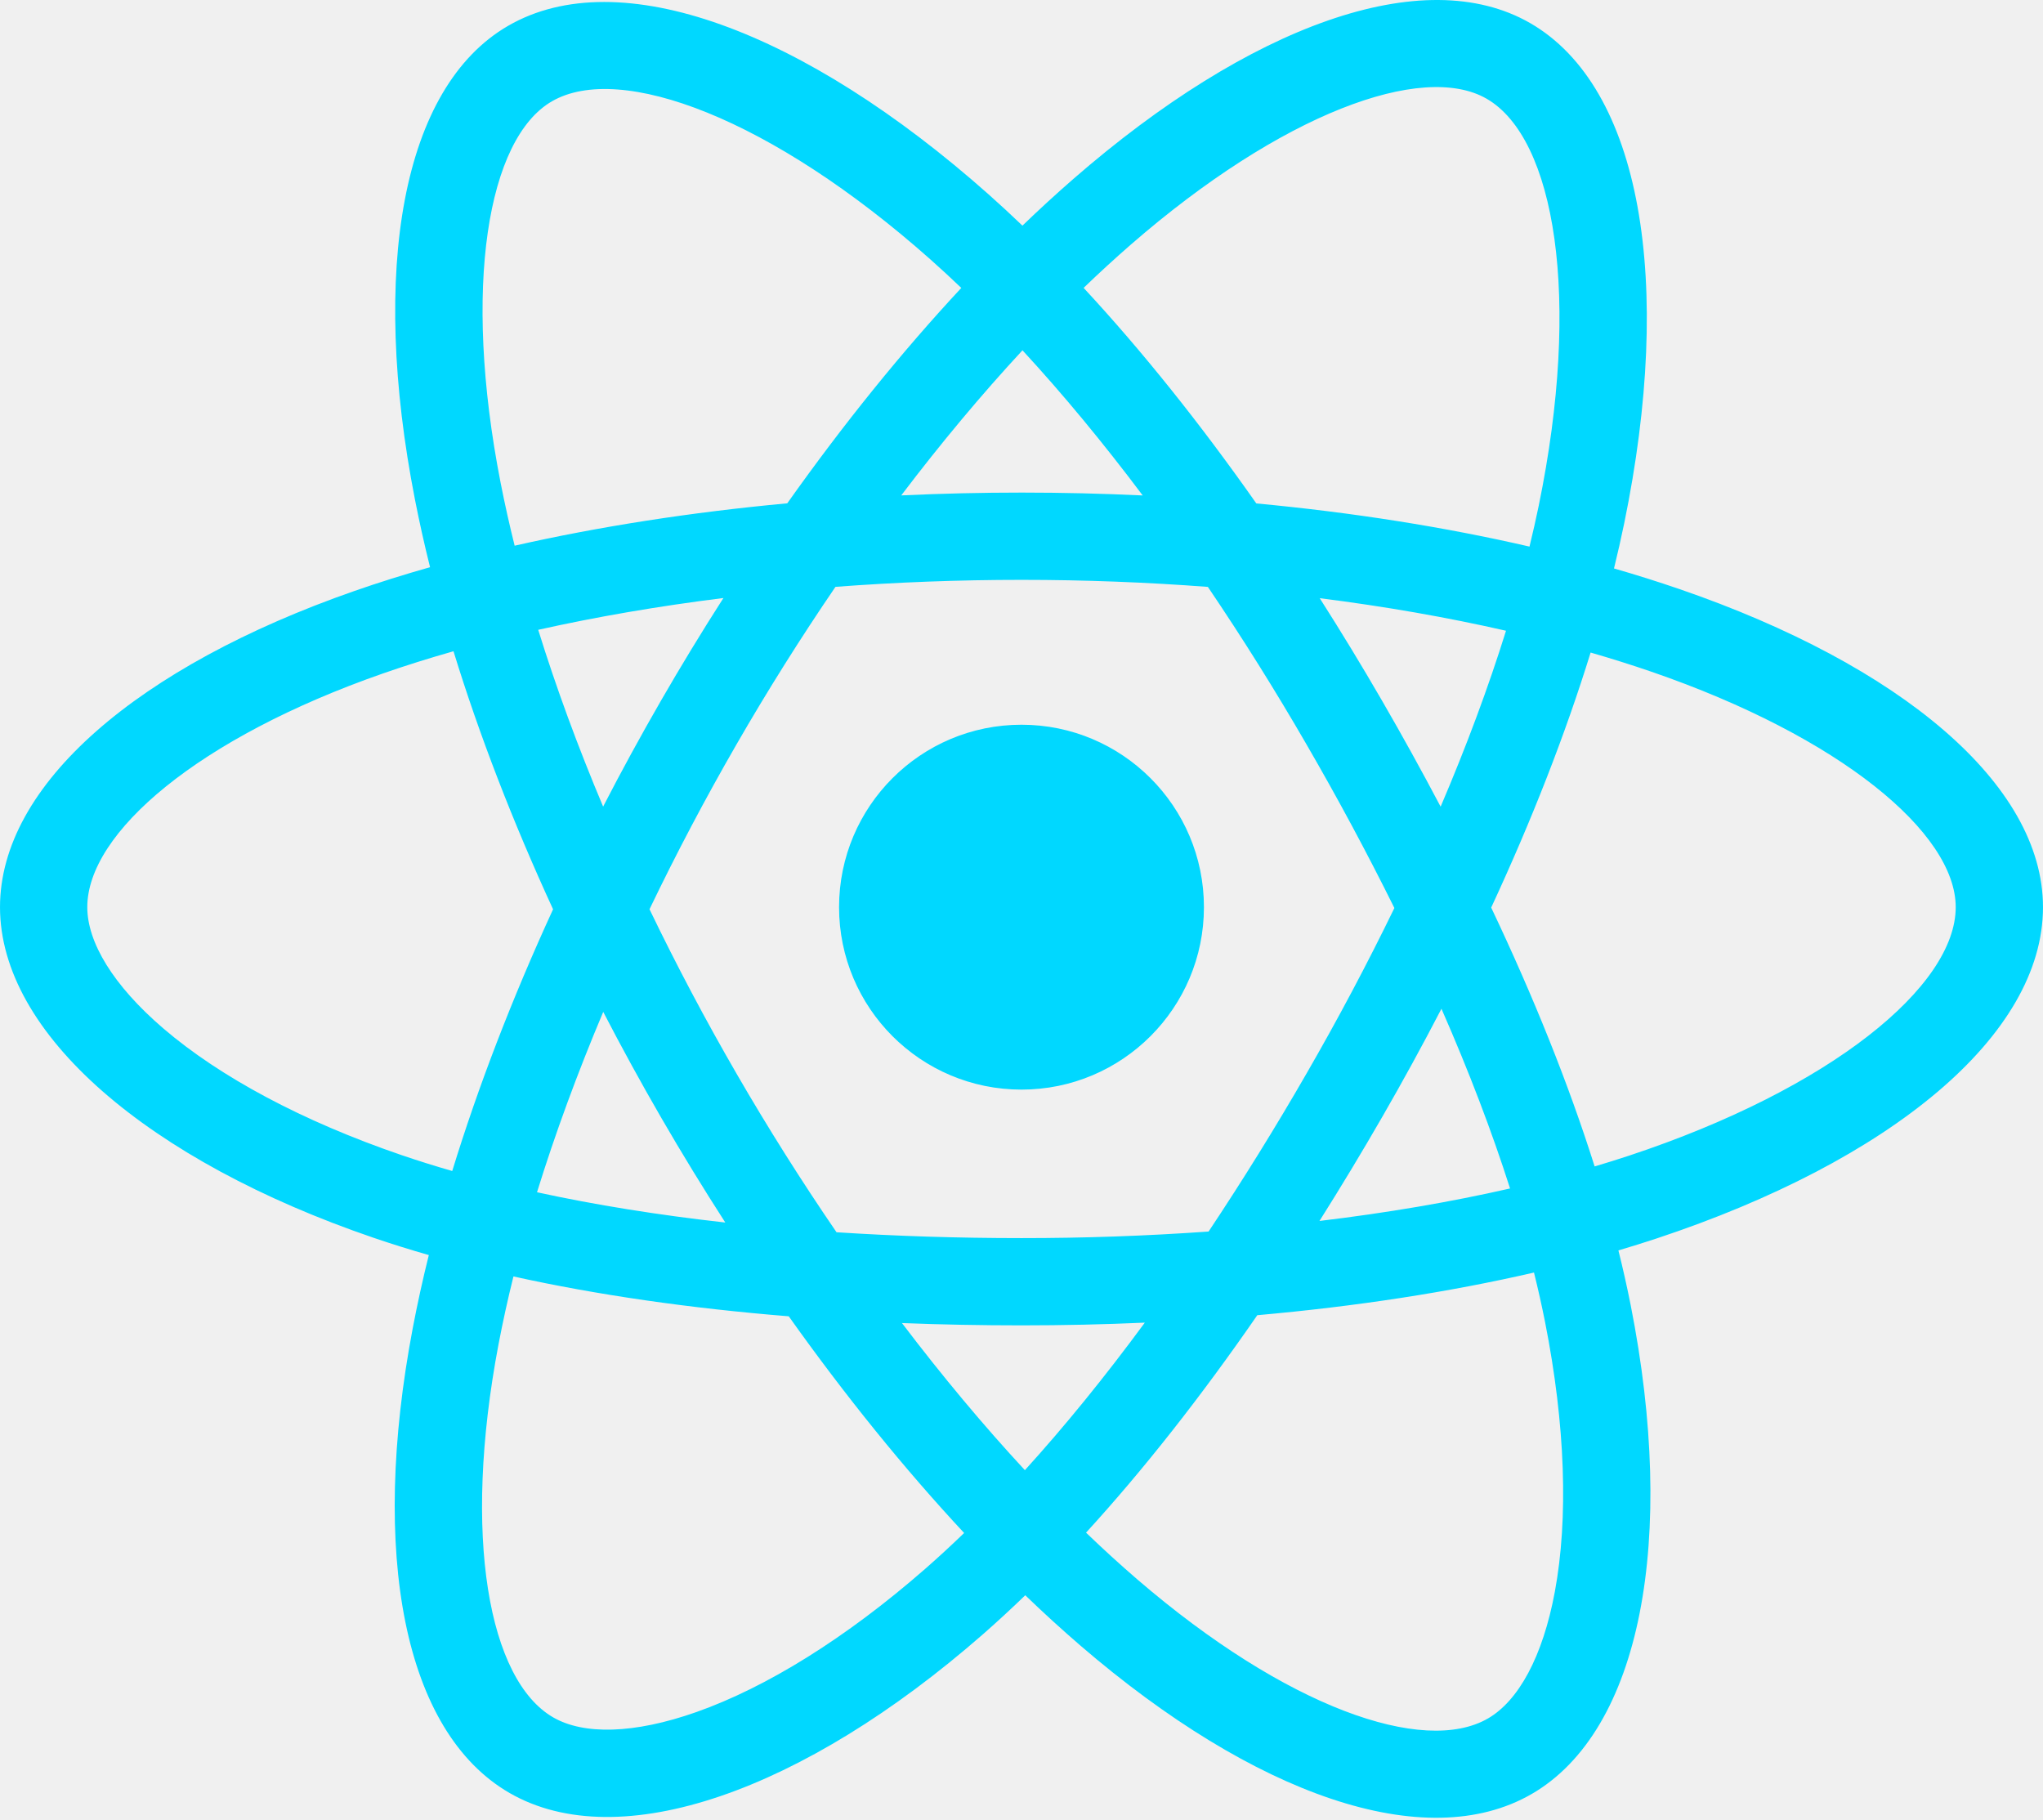
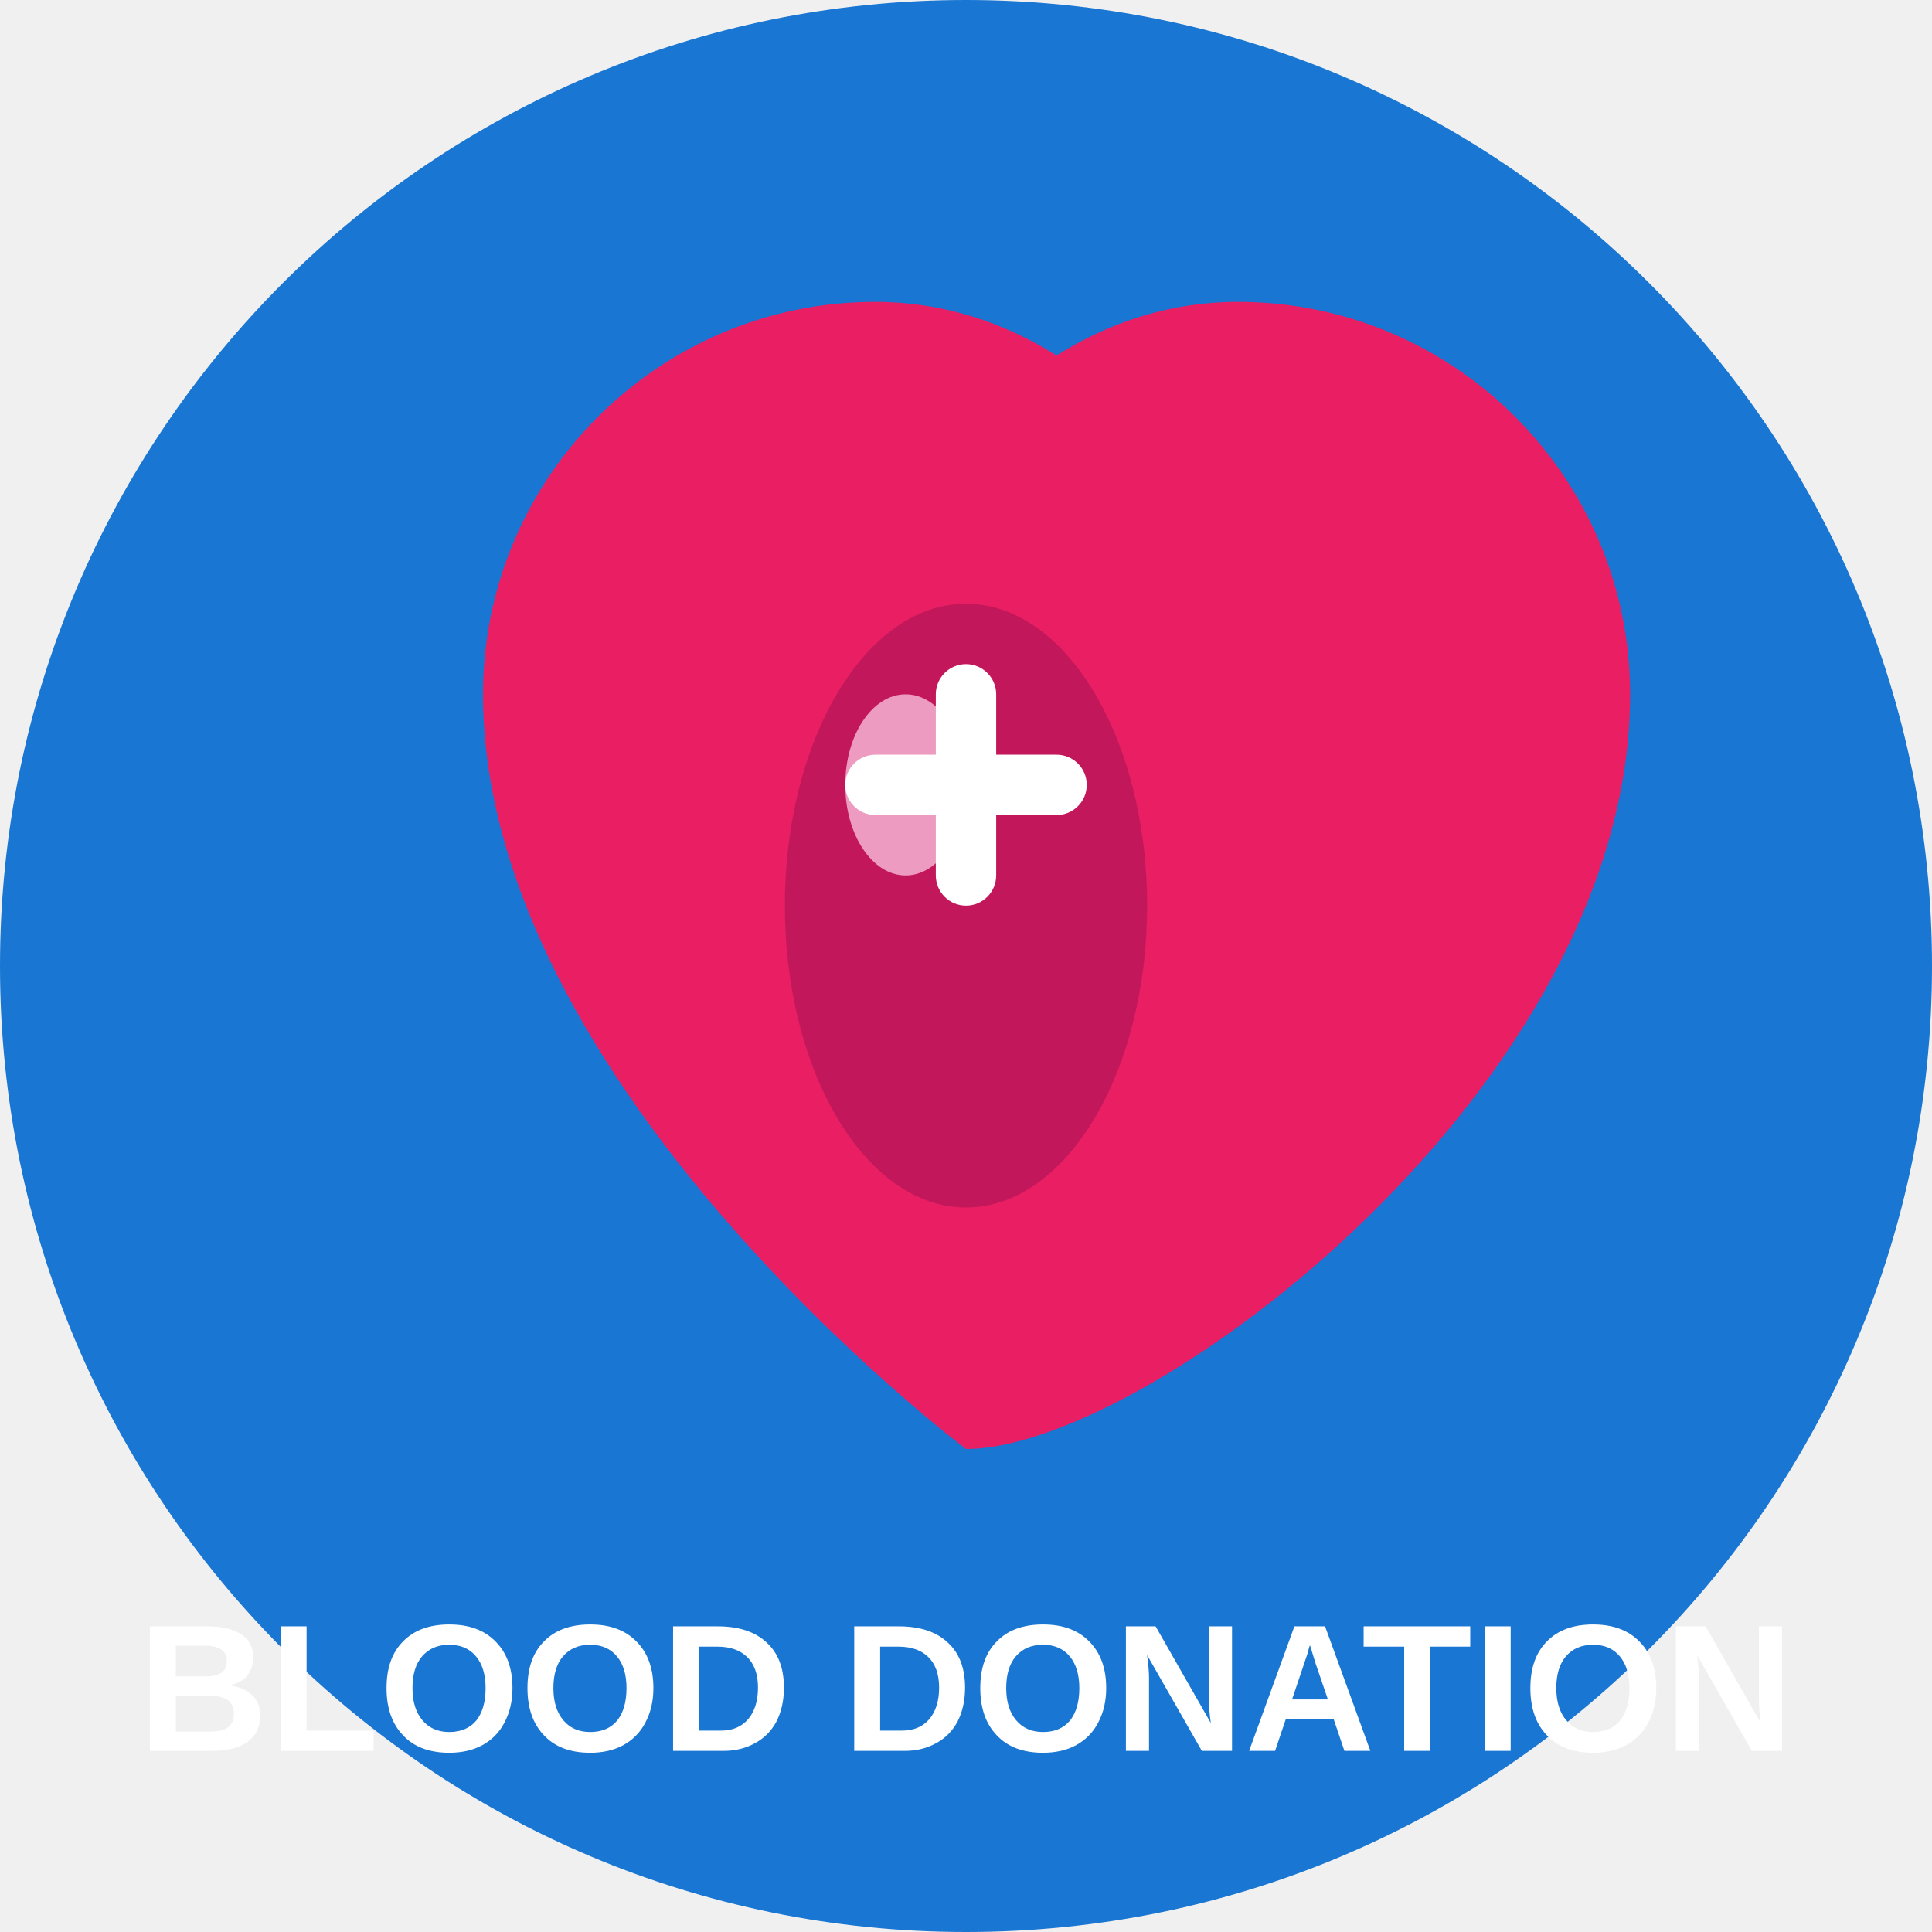
- <svg xmlns="http://www.w3.org/2000/svg" aria-hidden="true" role="img" class="iconify iconify--logos" width="35.93" height="32" preserveAspectRatio="xMidYMid meet" viewBox="0 0 256 228">
-   <path fill="#00D8FF" d="M210.483 73.824a171.49 171.49 0 0 0-8.24-2.597c.465-1.9.893-3.777 1.273-5.621c6.238-30.281 2.16-54.676-11.769-62.708c-13.355-7.7-35.196.329-57.254 19.526a171.23 171.23 0 0 0-6.375 5.848a155.866 155.866 0 0 0-4.241-3.917C100.759 3.829 77.587-4.822 63.673 3.233C50.33 10.957 46.379 33.89 51.995 62.588a170.974 170.974 0 0 0 1.892 8.48c-3.28.932-6.445 1.924-9.474 2.98C17.309 83.498 0 98.307 0 113.668c0 15.865 18.582 31.778 46.812 41.427a145.52 145.52 0 0 0 6.921 2.165a167.467 167.467 0 0 0-2.01 9.138c-5.354 28.2-1.173 50.591 12.134 58.266c13.744 7.926 36.812-.22 59.273-19.855a145.567 145.567 0 0 0 5.342-4.923a168.064 168.064 0 0 0 6.92 6.314c21.758 18.722 43.246 26.282 56.54 18.586c13.731-7.949 18.194-32.003 12.4-61.268a145.016 145.016 0 0 0-1.535-6.842c1.62-.48 3.21-.974 4.76-1.488c29.348-9.723 48.443-25.443 48.443-41.52c0-15.417-17.868-30.326-45.517-39.844Zm-6.365 70.984c-1.4.463-2.836.91-4.3 1.345c-3.24-10.257-7.612-21.163-12.963-32.432c5.106-11 9.31-21.767 12.459-31.957c2.619.758 5.16 1.557 7.61 2.4c23.69 8.156 38.14 20.213 38.14 29.504c0 9.896-15.606 22.743-40.946 31.14Zm-10.514 20.834c2.562 12.94 2.927 24.64 1.23 33.787c-1.524 8.219-4.59 13.698-8.382 15.893c-8.067 4.67-25.32-1.4-43.927-17.412a156.726 156.726 0 0 1-6.437-5.87c7.214-7.889 14.423-17.06 21.459-27.246c12.376-1.098 24.068-2.894 34.671-5.345a134.17 134.17 0 0 1 1.386 6.193ZM87.276 214.515c-7.882 2.783-14.16 2.863-17.955.675c-8.075-4.657-11.432-22.636-6.853-46.752a156.923 156.923 0 0 1 1.869-8.499c10.486 2.32 22.093 3.988 34.498 4.994c7.084 9.967 14.501 19.128 21.976 27.15a134.668 134.668 0 0 1-4.877 4.492c-9.933 8.682-19.886 14.842-28.658 17.94ZM50.35 144.747c-12.483-4.267-22.792-9.812-29.858-15.863c-6.35-5.437-9.555-10.836-9.555-15.216c0-9.322 13.897-21.212 37.076-29.293c2.813-.98 5.757-1.905 8.812-2.773c3.204 10.42 7.406 21.315 12.477 32.332c-5.137 11.18-9.399 22.249-12.634 32.792a134.718 134.718 0 0 1-6.318-1.979Zm12.378-84.26c-4.811-24.587-1.616-43.134 6.425-47.789c8.564-4.958 27.502 2.111 47.463 19.835a144.318 144.318 0 0 1 3.841 3.545c-7.438 7.987-14.787 17.08-21.808 26.988c-12.04 1.116-23.565 2.908-34.161 5.309a160.342 160.342 0 0 1-1.76-7.887Zm110.427 27.268a347.8 347.8 0 0 0-7.785-12.803c8.168 1.033 15.994 2.404 23.343 4.08c-2.206 7.072-4.956 14.465-8.193 22.045a381.151 381.151 0 0 0-7.365-13.322Zm-45.032-43.861c5.044 5.465 10.096 11.566 15.065 18.186a322.04 322.04 0 0 0-30.257-.006c4.974-6.559 10.069-12.652 15.192-18.18ZM82.802 87.83a323.167 323.167 0 0 0-7.227 13.238c-3.184-7.553-5.909-14.98-8.134-22.152c7.304-1.634 15.093-2.97 23.209-3.984a321.524 321.524 0 0 0-7.848 12.897Zm8.081 65.352c-8.385-.936-16.291-2.203-23.593-3.793c2.26-7.3 5.045-14.885 8.298-22.6a321.187 321.187 0 0 0 7.257 13.246c2.594 4.48 5.28 8.868 8.038 13.147Zm37.542 31.03c-5.184-5.592-10.354-11.779-15.403-18.433c4.902.192 9.899.29 14.978.29c5.218 0 10.376-.117 15.453-.343c-4.985 6.774-10.018 12.97-15.028 18.486Zm52.198-57.817c3.422 7.8 6.306 15.345 8.596 22.52c-7.422 1.694-15.436 3.058-23.88 4.071a382.417 382.417 0 0 0 7.859-13.026a347.403 347.403 0 0 0 7.425-13.565Zm-16.898 8.101a358.557 358.557 0 0 1-12.281 19.815a329.4 329.4 0 0 1-23.444.823c-7.967 0-15.716-.248-23.178-.732a310.202 310.202 0 0 1-12.513-19.846h.001a307.41 307.41 0 0 1-10.923-20.627a310.278 310.278 0 0 1 10.89-20.637l-.001.001a307.318 307.318 0 0 1 12.413-19.761c7.613-.576 15.42-.876 23.31-.876H128c7.926 0 15.743.303 23.354.883a329.357 329.357 0 0 1 12.335 19.695a358.489 358.489 0 0 1 11.036 20.54a329.472 329.472 0 0 1-11 20.722Zm22.56-122.124c8.572 4.944 11.906 24.881 6.52 51.026c-.344 1.668-.73 3.367-1.15 5.09c-10.622-2.452-22.155-4.275-34.23-5.408c-7.034-10.017-14.323-19.124-21.64-27.008a160.789 160.789 0 0 1 5.888-5.4c18.9-16.447 36.564-22.941 44.612-18.3ZM128 90.808c12.625 0 22.86 10.235 22.86 22.86s-10.235 22.86-22.86 22.86s-22.86-10.235-22.86-22.86s10.235-22.86 22.86-22.86Z" />
+ <svg xmlns="http://www.w3.org/2000/svg" width="64" height="64" viewBox="0 0 64 64" fill="none">
+   <circle cx="32" cy="32" r="32" fill="#1976D2" />
+   <path d="M32 48C32 48 16 36 16 23C16 15.82 21.82 10 29 10C31.183 10 33.235 10.659 35 11.777C36.765 10.659 38.817 10 41 10C48.18 10 54 15.82 54 23C54 36 38 48 32 48Z" fill="#E91E63" />
+   <ellipse cx="32" cy="30" rx="6" ry="10" fill="#C2185B" />
+   <ellipse cx="30" cy="26" rx="2" ry="3" fill="#F8BBD9" opacity="0.8" />
+   <g transform="translate(26, 20)">
+     <rect x="5" y="2" width="2" height="8" fill="white" rx="1" />
+     <rect x="2" y="5" width="8" height="2" fill="white" rx="1" />
+   </g>
+   <text x="32" y="58" text-anchor="middle" fill="white" font-family="Arial, sans-serif" font-size="6" font-weight="bold">BLOOD DONATION</text>
</svg>
